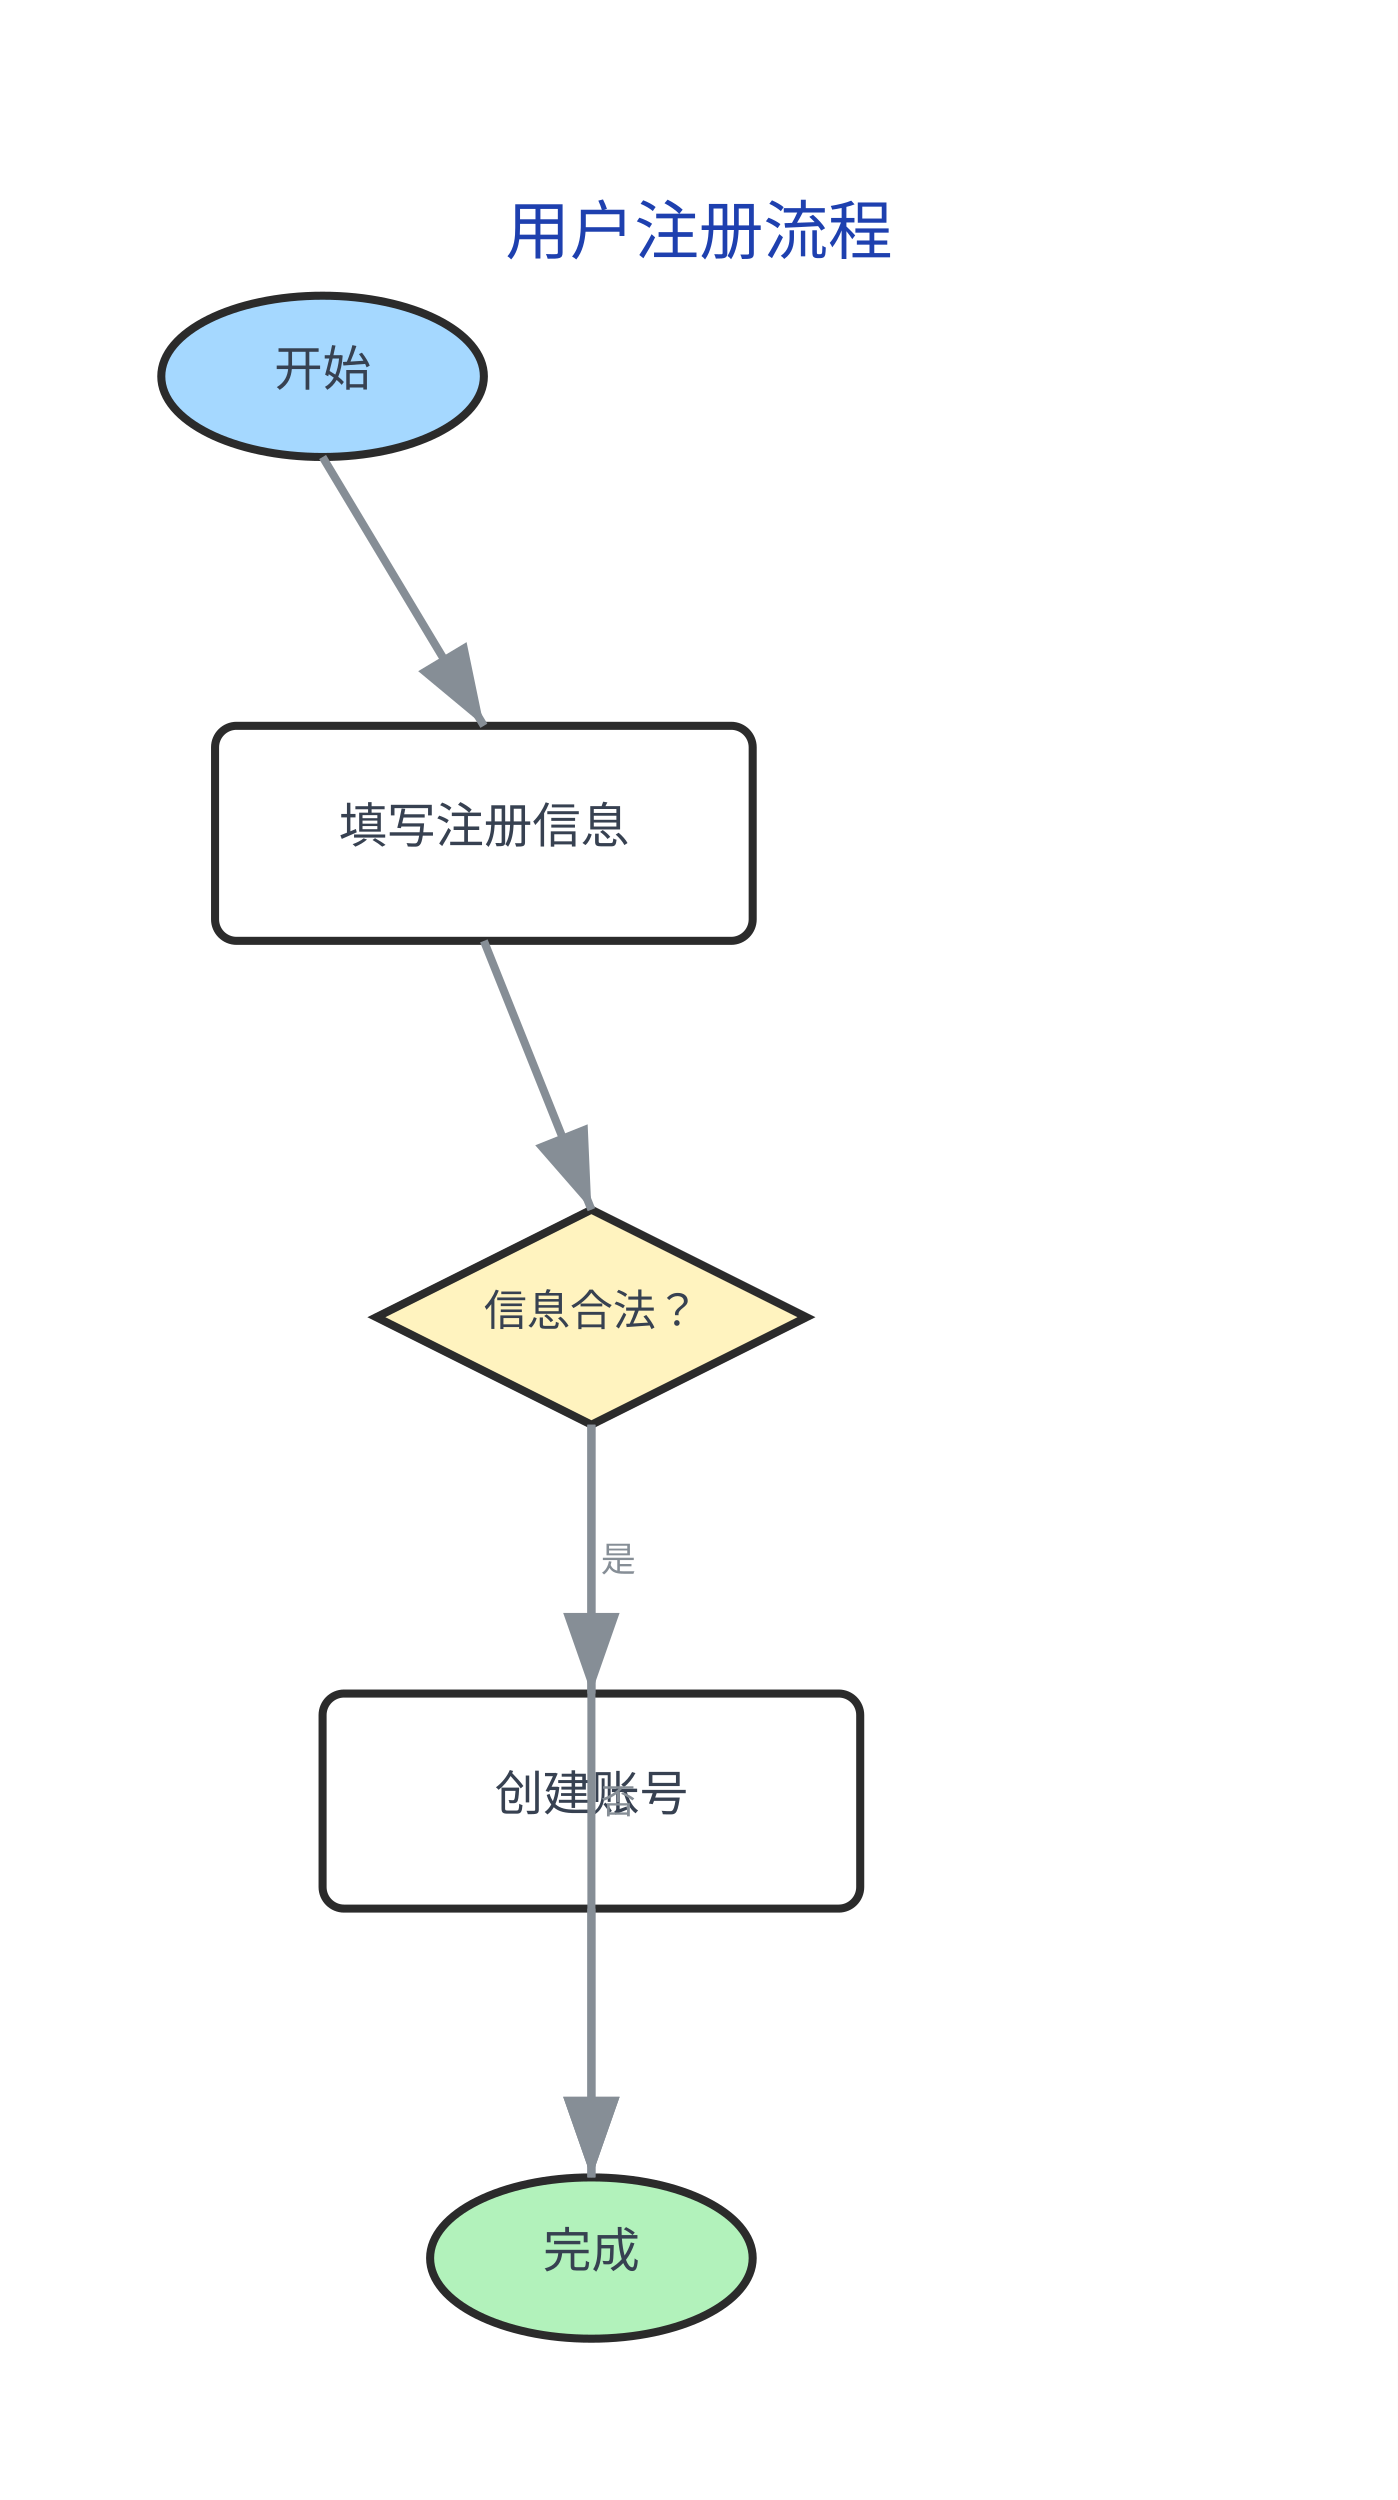
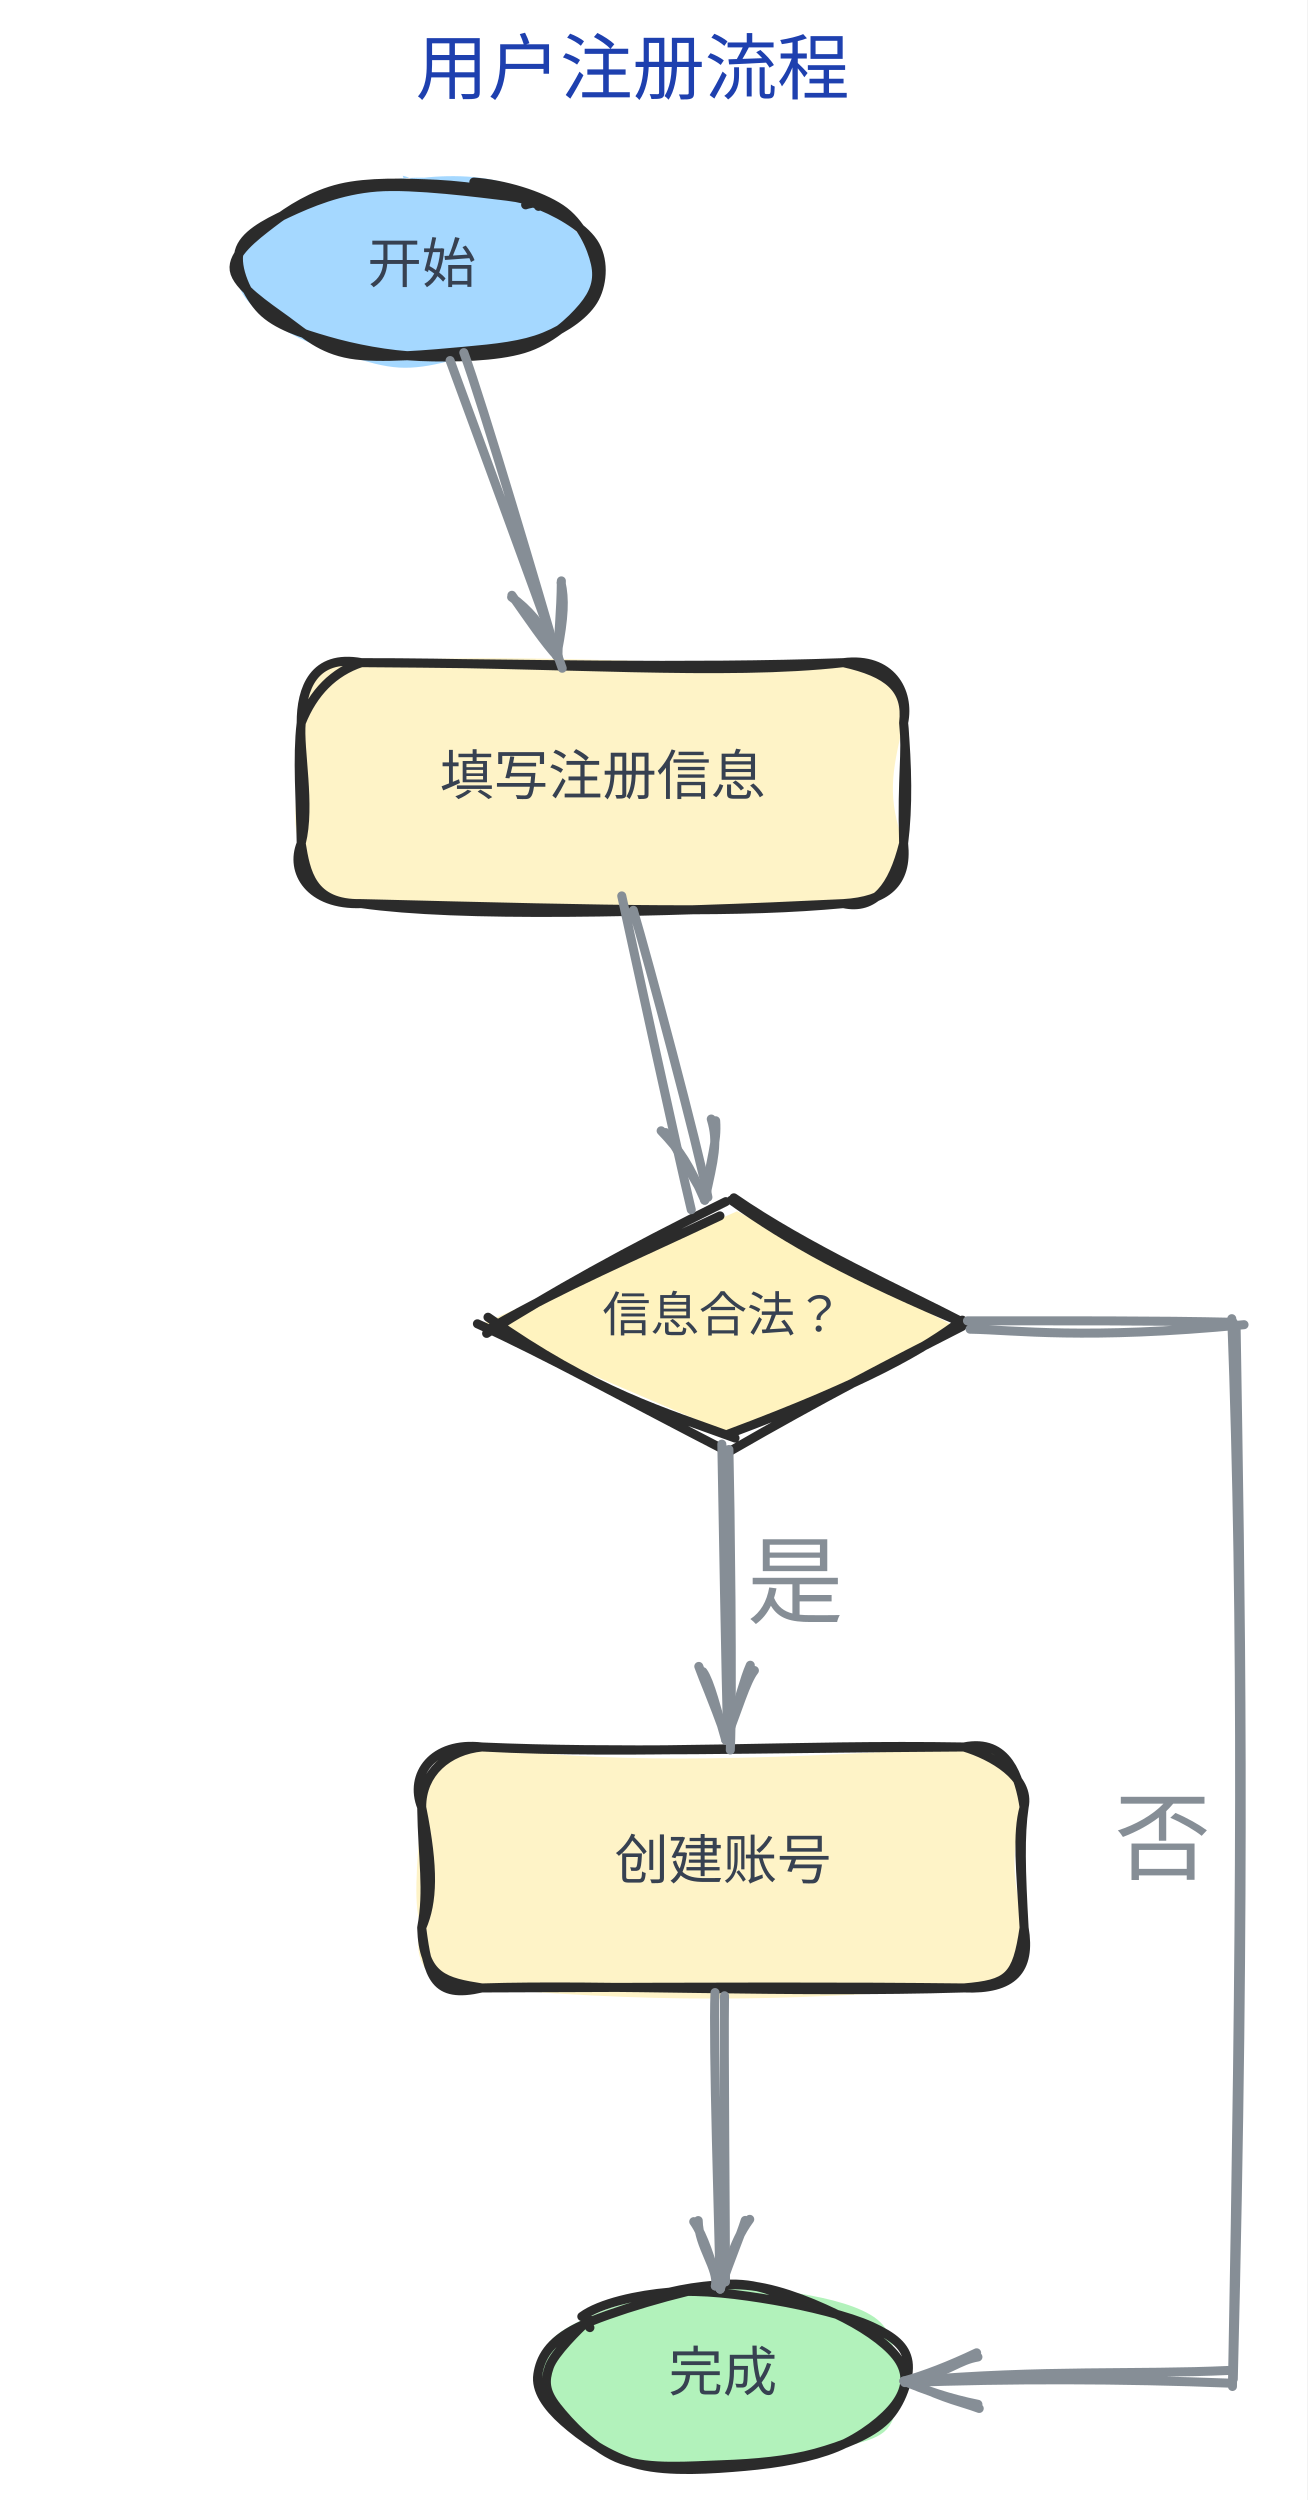
- <svg xmlns="http://www.w3.org/2000/svg" width="520" height="930" viewBox="-20 -50 520 930">
-   <rect x="-20" y="-50" width="520" height="930" fill="#ffffff" />
+ <svg xmlns="http://www.w3.org/2000/svg" version="1.1" viewBox="0 0 434 830" width="434" height="830" data-cjk-font="Ma Shan Zheng">
  <defs>
-     <marker id="arrowhead" markerWidth="10" markerHeight="7" refX="10" refY="3.5" orient="auto">
-       <polygon points="0 0, 10 3.5, 0 7" fill="#868e96" />
-     </marker>
+     <style class="style-fonts">
+       </style>
  </defs>
-   <ellipse cx="100" cy="90" rx="60" ry="30" fill="#a5d8ff" stroke="#2b2b2b" stroke-width="3" />
-   <text x="100" y="85.673" text-anchor="middle" dominant-baseline="central" font-size="18" font-family="&quot;Ma Shan Zheng&quot;, &quot;Long Cang&quot;, &quot;Liu Jian Mao Cao&quot;, &quot;Hannotate SC&quot;, &quot;HanziPen SC&quot;, &quot;Wawati SC&quot;, &quot;Kaiti SC&quot;, &quot;PingFang SC&quot;, sans-serif" fill="#374151">开始</text>
-   <rect x="60" y="220" width="200" height="80" fill="#ffffff" stroke="#2b2b2b" stroke-width="3" rx="8" />
-   <text x="160" y="255.673" text-anchor="middle" dominant-baseline="central" font-size="18" font-family="&quot;Ma Shan Zheng&quot;, &quot;Long Cang&quot;, &quot;Liu Jian Mao Cao&quot;, &quot;Hannotate SC&quot;, &quot;HanziPen SC&quot;, &quot;Wawati SC&quot;, &quot;Kaiti SC&quot;, &quot;PingFang SC&quot;, sans-serif" fill="#374151">填写注册信息</text>
-   <polygon points="200,400 280,440 200,480 120,440" fill="#fff3bf" stroke="#2b2b2b" stroke-width="3" />
-   <text x="200" y="436.154" text-anchor="middle" dominant-baseline="central" font-size="16" font-family="&quot;Ma Shan Zheng&quot;, &quot;Long Cang&quot;, &quot;Liu Jian Mao Cao&quot;, &quot;Hannotate SC&quot;, &quot;HanziPen SC&quot;, &quot;Wawati SC&quot;, &quot;Kaiti SC&quot;, &quot;PingFang SC&quot;, sans-serif" fill="#374151">信息合法？</text>
-   <rect x="100" y="580" width="200" height="80" fill="#ffffff" stroke="#2b2b2b" stroke-width="3" rx="8" />
-   <text x="200" y="615.673" text-anchor="middle" dominant-baseline="central" font-size="18" font-family="&quot;Ma Shan Zheng&quot;, &quot;Long Cang&quot;, &quot;Liu Jian Mao Cao&quot;, &quot;Hannotate SC&quot;, &quot;HanziPen SC&quot;, &quot;Wawati SC&quot;, &quot;Kaiti SC&quot;, &quot;PingFang SC&quot;, sans-serif" fill="#374151">创建账号</text>
-   <ellipse cx="200" cy="790" rx="60" ry="30" fill="#b2f2bb" stroke="#2b2b2b" stroke-width="3" />
-   <text x="200" y="785.673" text-anchor="middle" dominant-baseline="central" font-size="18" font-family="&quot;Ma Shan Zheng&quot;, &quot;Long Cang&quot;, &quot;Liu Jian Mao Cao&quot;, &quot;Hannotate SC&quot;, &quot;HanziPen SC&quot;, &quot;Wawati SC&quot;, &quot;Kaiti SC&quot;, &quot;PingFang SC&quot;, sans-serif" fill="#374151">完成</text>
-   <path d="M100.0,120.0 L160.0,220.0" fill="none" stroke="#868e96" stroke-width="3" marker-end="url(#arrowhead)" />
-   <path d="M160.0,300.0 L200.0,400.0" fill="none" stroke="#868e96" stroke-width="3" marker-end="url(#arrowhead)" />
-   <path d="M200.0,480.0 L200.0,580.0" fill="none" stroke="#868e96" stroke-width="3" marker-end="url(#arrowhead)" />
-   <text x="210" y="529" text-anchor="middle" dominant-baseline="central" font-size="13" font-family="&quot;Ma Shan Zheng&quot;, &quot;Long Cang&quot;, &quot;Liu Jian Mao Cao&quot;, &quot;Hannotate SC&quot;, &quot;HanziPen SC&quot;, &quot;Wawati SC&quot;, &quot;Kaiti SC&quot;, &quot;PingFang SC&quot;, sans-serif" fill="#868e96">是</text>
-   <path d="M200.0,480.0 L200.0,760.0" fill="none" stroke="#868e96" stroke-width="3" marker-end="url(#arrowhead)" />
-   <text x="210" y="619" text-anchor="middle" dominant-baseline="central" font-size="13" font-family="&quot;Ma Shan Zheng&quot;, &quot;Long Cang&quot;, &quot;Liu Jian Mao Cao&quot;, &quot;Hannotate SC&quot;, &quot;HanziPen SC&quot;, &quot;Wawati SC&quot;, &quot;Kaiti SC&quot;, &quot;PingFang SC&quot;, sans-serif" fill="#868e96">否</text>
-   <path d="M200.0,660.0 L200.0,760.0" fill="none" stroke="#868e96" stroke-width="3" marker-end="url(#arrowhead)" />
-   <text x="240" y="34" text-anchor="middle" dominant-baseline="central" font-size="24" font-family="&quot;Ma Shan Zheng&quot;, &quot;Long Cang&quot;, &quot;Liu Jian Mao Cao&quot;, &quot;Hannotate SC&quot;, &quot;HanziPen SC&quot;, &quot;Wawati SC&quot;, &quot;Kaiti SC&quot;, &quot;PingFang SC&quot;, sans-serif" fill="#1e40af">用户注册流程</text>
+   <rect x="0" y="0" width="434" height="830" fill="#ffffff" />
+   <g stroke-linecap="round" transform="translate(80 60) rotate(0 60 30)">
+     <path d="M22.24 5.36 C29.98 1.78, 44.9 0.63, 55.82 0.34 C66.74 0.04, 78.56 0.89, 87.75 3.59 C96.95 6.3, 105.95 12.15, 110.98 16.58 C116.02 21, 118.19 25.03, 117.96 30.14 C117.72 35.25, 115.49 42.58, 109.57 47.23 C103.64 51.89, 92.98 56.08, 82.41 58.08 C71.85 60.08, 56.68 60.23, 46.16 59.25 C35.64 58.27, 26.94 55.93, 19.3 52.22 C11.65 48.52, 3 42.24, 0.29 37.02 C-2.42 31.79, -4.41 26.91, 3.04 20.89 C10.5 14.87, 33.74 4.36, 45.02 0.89 C56.3 -2.57, 70.4 -0.35, 70.72 0.1 M54.32 -0.07 C64.29 -1.96, 77.53 -2.24, 86.89 0.54 C96.25 3.32, 105.15 11.73, 110.49 16.64 C115.82 21.54, 119.16 25.13, 118.88 29.96 C118.61 34.8, 114.77 41.38, 108.84 45.66 C102.9 49.94, 92.65 52.92, 83.26 55.65 C73.88 58.38, 62.72 62.66, 52.51 62.04 C42.29 61.42, 30.23 56.04, 21.98 51.95 C13.73 47.86, 6.68 42.35, 3.03 37.5 C-0.61 32.65, -3.25 28.01, 0.12 22.83 C3.49 17.64, 14.23 10.03, 23.25 6.4 C32.27 2.77, 49.19 2.4, 54.26 1.06 C59.33 -0.28, 54.32 -1.59, 53.69 -1.64" stroke="none" stroke-width="0" fill="#a5d8ff" />
+     <path d="M77.32 0.45 C87.35 1.13, 99.43 4.83, 106.16 9.33 C112.88 13.84, 116.45 22.04, 117.67 27.49 C118.89 32.93, 117.44 37.31, 113.46 42.03 C109.48 46.74, 102.77 53.04, 93.79 55.77 C84.82 58.49, 70.45 58.8, 59.59 58.37 C48.73 57.93, 37.43 55.7, 28.64 53.14 C19.85 50.58, 11.71 47.95, 6.84 43.01 C1.98 38.06, -1.97 28.83, -0.56 23.48 C0.86 18.12, 7.72 14.43, 15.32 10.87 C22.93 7.31, 32.89 3.06, 45.06 2.11 C57.24 1.16, 79.44 4.09, 88.39 5.15 C97.34 6.22, 98.94 8.43, 98.79 8.51 M96.05 6.99 C104.84 10.09, 113.43 15.18, 117 20.49 C120.58 25.8, 120.2 33.64, 117.5 38.86 C114.81 44.08, 108.07 48.84, 100.8 51.8 C93.54 54.76, 84.67 55.67, 73.92 56.64 C63.17 57.6, 46.11 59.31, 36.29 57.59 C26.48 55.88, 21.45 51, 15.03 46.35 C8.6 41.69, -1.43 35.04, -2.24 29.68 C-3.04 24.32, 4.3 18.72, 10.19 14.19 C16.07 9.65, 23.89 4.64, 33.06 2.47 C42.23 0.31, 54.36 0.67, 65.2 1.19 C76.05 1.72, 93.24 4.48, 98.12 5.62 C103 6.76, 95.75 7.44, 94.51 8.01" stroke="#2b2b2b" stroke-width="3" fill="none" />
+   </g>
+   <g transform="translate(100 78) rotate(0 40 12)">
+     <text x="40" y="15.858" font-family="&quot;Ma Shan Zheng&quot;, &quot;Long Cang&quot;, &quot;Liu Jian Mao Cao&quot;, &quot;Hannotate SC&quot;, &quot;HanziPen SC&quot;, &quot;Wawati SC&quot;, &quot;Kaiti SC&quot;, &quot;PingFang SC&quot;, sans-serif" font-size="18px" fill="#374151" text-anchor="middle" style="white-space: pre;" direction="ltr" dominant-baseline="alphabetic">开始</text>
+   </g>
+   <g stroke-linecap="round" transform="translate(100 220) rotate(0 100 40)">
+     <path d="M20 0 C70.84 -3.89, 116.76 1.22, 180 0 C195.33 0.36, 197.96 2.58, 200 20 C195.88 37.03, 194.66 44.87, 200 60 C197.58 75.36, 198.07 76.29, 180 80 C150.86 82.05, 113.11 80.34, 20 80 C7.99 77.43, -3.74 71.68, 0 60 C-4.75 53.27, 0.52 38.81, 0 20 C-4 8.49, 8.25 -5.52, 20 0" stroke="none" stroke-width="0" fill="#fef3c7" />
+     <path d="M20 0 C84.9 -0.07, 140.7 4.52, 180 0 M20 0 C71.19 0.31, 127.42 1.87, 180 0 M180 0 C194.9 3.32, 201.38 8.65, 200 20 M180 0 C195.85 -2.01, 202.16 9.56, 200 20 M200 20 C201.16 30.39, 199.34 37.01, 200 60 M200 20 C201.19 34.04, 201.55 47.91, 200 60 M200 60 C201.43 73.4, 194.1 79.14, 180 80 M200 60 C196.34 74.59, 190.36 82.24, 180 80 M180 80 C115.89 83.14, 51.96 84.6, 20 80 M180 80 C145.93 83.18, 108.99 82.25, 20 80 M20 80 C2.77 80.66, -3.88 69.39, 0 60 M20 80 C3.29 80.38, 1.53 69.3, 0 60 M0 60 C3.19 47.52, -0.84 28.51, 0 20 M0 60 C-0.2 46.62, -1.39 31.16, 0 20 M0 20 C-0.05 8.69, 4.14 -2.93, 20 0 M0 20 C4 9.91, 10.77 3.05, 20 0" stroke="#2b2b2b" stroke-width="3" fill="none" />
+   </g>
+   <g transform="translate(120 248) rotate(0 80 12)">
+     <text x="80" y="15.858" font-family="&quot;Ma Shan Zheng&quot;, &quot;Long Cang&quot;, &quot;Liu Jian Mao Cao&quot;, &quot;Hannotate SC&quot;, &quot;HanziPen SC&quot;, &quot;Wawati SC&quot;, &quot;Kaiti SC&quot;, &quot;PingFang SC&quot;, sans-serif" font-size="18px" fill="#374151" text-anchor="middle" style="white-space: pre;" direction="ltr" dominant-baseline="alphabetic">填写注册信息</text>
+   </g>
+   <g stroke-linecap="round" transform="translate(160 400) rotate(0 80 40)">
+     <path d="M84.7 2.14 L157.9 40.85 L83.61 76.65 L-1.36 40.17" stroke="none" stroke-width="0" fill="#fff3bf" fill-rule="evenodd" />
+     <path d="M83.64 -2.32 C107.81 14.41, 140.2 28.89, 159.42 38.89 M82.78 -1.54 C101.94 12.16, 122.44 23.55, 161.64 40.02 M159.48 38.29 C147.02 47.63, 129.08 58.45, 81.68 76.16 M159.37 40.39 C135.92 52.33, 112.91 64.17, 82.57 81.67 M84.03 77.43 C60.56 68.79, 37.71 62.53, 2.01 37.32 M80.85 81.55 C50.14 65.76, 20.22 49.29, -1.5 39.5 M3.5 40.56 C27.6 26.74, 50.23 17.33, 79.02 3.67 M1.56 42.69 C22.37 29.6, 47.5 15.37, 80.97 -1.06" stroke="#2b2b2b" stroke-width="3" fill="none" />
+   </g>
+   <g transform="translate(180 428) rotate(0 60 12)">
+     <text x="60" y="14.096" font-family="&quot;Ma Shan Zheng&quot;, &quot;Long Cang&quot;, &quot;Liu Jian Mao Cao&quot;, &quot;Hannotate SC&quot;, &quot;HanziPen SC&quot;, &quot;Wawati SC&quot;, &quot;Kaiti SC&quot;, &quot;PingFang SC&quot;, sans-serif" font-size="16px" fill="#374151" text-anchor="middle" style="white-space: pre;" direction="ltr" dominant-baseline="alphabetic">信息合法？</text>
+   </g>
+   <g stroke-linecap="round" transform="translate(140 580) rotate(0 100 40)">
+     <path d="M20 0 C58.27 5.16, 104.69 5.02, 180 0 C194.84 1.9, 198.33 1.81, 200 20 C195.07 36.57, 196.45 43.3, 200 60 C205.56 78.26, 190.54 77.02, 180 80 C129.37 83.38, 88.78 85.88, 20 80 C5.33 83.61, -4.68 71.34, 0 60 C-2.87 53.8, -1.79 39.98, 0 20 C0.26 6.08, 9.48 -3.92, 20 0" stroke="none" stroke-width="0" fill="#fef3c7" />
+     <path d="M20 0 C72.01 2.78, 124.8 -0.99, 180 0 M20 0 C64.69 1.93, 110.69 0.46, 180 0 M180 0 C194.7 -3, 198.5 10.29, 200 20 M180 0 C189.18 2.75, 202.21 10.03, 200 20 M200 20 C197.55 28.89, 198.86 40.59, 200 60 M200 20 C198.62 29.28, 198.93 40.94, 200 60 M200 60 C197.57 76.57, 194.83 78.73, 180 80 M200 60 C202.4 74.04, 196.38 80.69, 180 80 M180 80 C122.21 81.8, 59.67 78.71, 20 80 M180 80 C141.82 79.55, 102.16 79.64, 20 80 M20 80 C7.94 78.08, 0.49 76.66, 0 60 M20 80 C4.11 83.71, 2.11 76.33, 0 60 M0 60 C3.69 51.48, 4.12 40.54, 0 20 M0 60 C2.37 47.36, 0.28 37.5, 0 20 M0 20 C-0.06 8.55, 8.79 1.09, 20 0 M0 20 C-4.32 9.27, 3.68 -1.93, 20 0" stroke="#2b2b2b" stroke-width="3" fill="none" />
+   </g>
+   <g transform="translate(160 608) rotate(0 80 12)">
+     <text x="80" y="15.858" font-family="&quot;Ma Shan Zheng&quot;, &quot;Long Cang&quot;, &quot;Liu Jian Mao Cao&quot;, &quot;Hannotate SC&quot;, &quot;HanziPen SC&quot;, &quot;Wawati SC&quot;, &quot;Kaiti SC&quot;, &quot;PingFang SC&quot;, sans-serif" font-size="18px" fill="#374151" text-anchor="middle" style="white-space: pre;" direction="ltr" dominant-baseline="alphabetic">创建账号</text>
+   </g>
+   <g stroke-linecap="round" transform="translate(180 760) rotate(0 60 30)">
+     <path d="M17.39 11.44 C23.63 7.37, 34.77 1.21, 44.64 -0.56 C54.51 -2.33, 66.3 -1.05, 76.62 0.82 C86.94 2.69, 99.38 6.17, 106.56 10.67 C113.73 15.17, 118.27 22.29, 119.65 27.82 C121.04 33.35, 119.61 39.38, 114.86 43.87 C110.12 48.37, 100.66 52.32, 91.19 54.79 C81.72 57.26, 68.92 58.63, 58.04 58.68 C47.15 58.73, 34.57 57.95, 25.89 55.09 C17.2 52.23, 10.29 46.21, 5.94 41.53 C1.59 36.85, -3.64 32.88, -0.22 27.01 C3.2 21.13, 20.16 10.05, 26.46 6.29 C32.75 2.53, 37.01 4.08, 37.55 4.46 M49.49 0.17 C60.04 -1.38, 75.05 -0.18, 85.33 1.46 C95.61 3.1, 105.84 5.76, 111.18 10.01 C116.52 14.26, 116.98 20.71, 117.37 26.94 C117.77 33.16, 118.97 42.78, 113.53 47.36 C108.09 51.94, 95.2 52.59, 84.76 54.43 C74.32 56.27, 60.83 58.44, 50.89 58.4 C40.95 58.35, 32.81 57.06, 25.1 54.17 C17.39 51.27, 8.69 46.66, 4.62 41.02 C0.56 35.39, -1.65 25.91, 0.71 20.36 C3.07 14.81, 10.67 11.19, 18.79 7.71 C26.9 4.22, 44.42 0.47, 49.4 -0.57 C54.38 -1.61, 48.15 0.45, 48.68 1.46" stroke="none" stroke-width="0" fill="#b2f2bb" />
+     <path d="M38.49 1.98 C47.55 -0.57, 59.46 -2.33, 69.78 -1.05 C80.1 0.23, 92.26 5.5, 100.42 9.67 C108.57 13.85, 115.9 19.25, 118.71 24.01 C121.52 28.76, 120.78 33.46, 117.28 38.21 C113.78 42.96, 106.04 49.07, 97.72 52.51 C89.39 55.95, 78.26 57.88, 67.35 58.84 C56.45 59.81, 42.32 60.8, 32.28 58.32 C22.24 55.83, 12.73 48.93, 7.11 43.93 C1.49 38.93, -2.24 33.53, -1.44 28.31 C-0.64 23.09, 1.96 17.54, 11.91 12.61 C21.87 7.67, 47.06 0.39, 58.31 -1.3 C69.56 -2.99, 79.17 1.46, 79.4 2.47 M13.16 9.08 C19.15 4.64, 31.72 1.9, 42.34 1 C52.96 0.1, 65.72 1.79, 76.89 3.69 C88.05 5.58, 101.91 8.97, 109.34 12.38 C116.77 15.79, 120.67 18.99, 121.47 24.15 C122.26 29.31, 119.25 38.28, 114.13 43.33 C109.01 48.38, 99.81 51.95, 90.75 54.44 C81.69 56.93, 70.49 57.92, 59.78 58.29 C49.08 58.66, 35.67 59.85, 26.53 56.65 C17.38 53.45, 8.94 44.23, 4.92 39.09 C0.89 33.95, 0.73 30.54, 2.36 25.83 C4 21.13, 12.46 13.04, 14.71 10.86 C16.96 8.68, 14.91 12.54, 15.85 12.77" stroke="#2b2b2b" stroke-width="3" fill="none" />
+   </g>
+   <g transform="translate(200 778) rotate(0 40 12)">
+     <text x="40" y="15.858" font-family="&quot;Ma Shan Zheng&quot;, &quot;Long Cang&quot;, &quot;Liu Jian Mao Cao&quot;, &quot;Hannotate SC&quot;, &quot;HanziPen SC&quot;, &quot;Wawati SC&quot;, &quot;Kaiti SC&quot;, &quot;PingFang SC&quot;, sans-serif" font-size="18px" fill="#374151" text-anchor="middle" style="white-space: pre;" direction="ltr" dominant-baseline="alphabetic">完成</text>
+   </g>
+   <g stroke-linecap="round">
+     <g transform="translate(150.5882 120) rotate(0 17.64706 50)">
+       <path d="M-1.16 -0.3 C5 16.5, 30.19 84.77, 36.07 101.86 M3.4 -2.93 C9.35 12.99, 29.54 81.05, 34.26 97.86" stroke="#868e96" stroke-width="3" fill="none" />
+     </g>
+     <g transform="translate(150.5882 120) rotate(0 17.64706 50)">
+       <path d="M19.27 78.25 C24.83 82.31, 29.04 87.09, 34.42 96.63 M19.36 77.64 C25.26 85.98, 30.15 93.34, 34.63 98.11" stroke="#868e96" stroke-width="3" fill="none" />
+     </g>
+     <g transform="translate(150.5882 120) rotate(0 17.64706 50)">
+       <path d="M35.69 73.47 C36.88 78.74, 36.72 84.79, 34.42 96.63 M35.78 72.85 C35.73 82.88, 34.67 91.97, 34.63 98.11" stroke="#868e96" stroke-width="3" fill="none" />
+     </g>
+   </g>
+   <mask />
+   <g stroke-linecap="round">
+     <g transform="translate(208.8889 300) rotate(0 11.11111 50)">
+       <path d="M-2.47 -2.56 C1.2 14.22, 16.43 84.41, 20.61 101.62 M1.38 2.22 C6.11 18.11, 22.87 80.5, 26.14 97.49" stroke="#868e96" stroke-width="3" fill="none" />
+     </g>
+     <g transform="translate(208.8889 300) rotate(0 11.11111 50)">
+       <path d="M10.61 75.43 C17.08 82.19, 19.82 86.54, 25.07 98.46 M12.06 76 C16.54 82.38, 18.37 85.87, 25.18 97.65" stroke="#868e96" stroke-width="3" fill="none" />
+     </g>
+     <g transform="translate(208.8889 300) rotate(0 11.11111 50)">
+       <path d="M27.25 71.52 C29.59 79.11, 28.19 84.43, 25.07 98.46 M28.71 72.09 C29.24 79.5, 27.13 83.92, 25.18 97.65" stroke="#868e96" stroke-width="3" fill="none" />
+     </g>
+   </g>
+   <mask />
+   <g stroke-linecap="round">
+     <g transform="translate(240 480) rotate(0 0 50)">
+       <path d="M2 1.24 C2.42 18.47, 3.25 84.47, 2.46 101 M-0.35 -0.55 C-0.09 16.03, 1.07 79.14, 1.56 96.53" stroke="#868e96" stroke-width="3" fill="none" />
+     </g>
+     <g transform="translate(240 480) rotate(0 0 50)">
+       <path d="M-6.63 75 C-4.28 78.19, -1.96 87.87, 0.95 97.69 M-8 73.25 C-6.37 77.83, -3.88 83.2, 1.22 97.32" stroke="#868e96" stroke-width="3" fill="none" />
+     </g>
+     <g transform="translate(240 480) rotate(0 0 50)">
+       <path d="M10.46 74.61 C7.69 78.04, 4.9 87.83, 0.95 97.69 M9.1 72.86 C7.05 77.49, 5.88 82.95, 1.22 97.32" stroke="#868e96" stroke-width="3" fill="none" />
+     </g>
+   </g>
+   <mask />
+   <g transform="translate(226 508.4) rotate(0 38 21.6)">
+     <text x="38" y="28.192" font-family="&quot;Ma Shan Zheng&quot;, &quot;Long Cang&quot;, &quot;Liu Jian Mao Cao&quot;, &quot;Hannotate SC&quot;, &quot;HanziPen SC&quot;, &quot;Wawati SC&quot;, &quot;Kaiti SC&quot;, &quot;PingFang SC&quot;, sans-serif" font-size="32px" fill="#868e96" text-anchor="middle" style="white-space: pre;" direction="ltr" dominant-baseline="alphabetic">是</text>
+   </g>
+   <g stroke-linecap="round">
+     <g transform="translate(320 440) rotate(0 35 175)">
+       <path d="M2.06 1.29 C17.2 1.54, 40.16 4.89, 93.02 -0.2 M1.2 -1.48 C32.42 -1.46, 64.93 -1.61, 89.42 -0.99 M88.95 -2.2 C92.8 100.15, 91.97 202.83, 89.17 352.31 M90.39 0.56 C91.82 90.45, 93.72 180.92, 89.45 349.86 M88.17 346.98 C57.05 348.42, 26.88 346.64, -17.12 350.38 M88.89 351.23 C51.84 349.77, 15.11 349.73, -19.63 351.01" stroke="#868e96" stroke-width="3" fill="none" />
+     </g>
+     <g transform="translate(320 440) rotate(0 35 175)">
+       <path d="M4.67 342.52 C-1.77 343.6, -4.38 347.16, -18.12 350.91 M4.24 341.13 C-4.85 345.47, -13.34 348.71, -19.92 350.51" stroke="#868e96" stroke-width="3" fill="none" />
+     </g>
+     <g transform="translate(320 440) rotate(0 35 175)">
+       <path d="M5.1 359.61 C-1.58 357.16, -4.27 357.19, -18.12 350.91 M4.67 358.23 C-4.65 356.38, -13.29 353.42, -19.92 350.51" stroke="#868e96" stroke-width="3" fill="none" />
+     </g>
+   </g>
+   <mask />
+   <g transform="translate(348 593.4) rotate(0 38 21.6)">
+     <text x="38" y="28.192" font-family="&quot;Ma Shan Zheng&quot;, &quot;Long Cang&quot;, &quot;Liu Jian Mao Cao&quot;, &quot;Hannotate SC&quot;, &quot;HanziPen SC&quot;, &quot;Wawati SC&quot;, &quot;Kaiti SC&quot;, &quot;PingFang SC&quot;, sans-serif" font-size="32px" fill="#868e96" text-anchor="middle" style="white-space: pre;" direction="ltr" dominant-baseline="alphabetic">否</text>
+   </g>
+   <g stroke-linecap="round">
+     <g transform="translate(240 660) rotate(0 0 50)">
+       <path d="M0.54 2.59 C0.28 18.52, 0.88 80.99, 0.86 97.58 M-2.61 1.53 C-3.39 17.55, -1.15 83.86, -0.92 99.9" stroke="#868e96" stroke-width="3" fill="none" />
+     </g>
+     <g transform="translate(240 660) rotate(0 0 50)">
+       <path d="M-8.19 77.23 C-8.08 85.86, -1.31 93.37, -2.5 98.94 M-9.68 77.59 C-6.22 82.5, -4.33 89.54, -0.89 99.99" stroke="#868e96" stroke-width="3" fill="none" />
+     </g>
+     <g transform="translate(240 660) rotate(0 0 50)">
+       <path d="M8.91 76.82 C2.42 85.64, 2.59 93.31, -2.5 98.94 M7.41 77.18 C5.81 82.32, 2.64 89.48, -0.89 99.99" stroke="#868e96" stroke-width="3" fill="none" />
+     </g>
+   </g>
+   <mask />
+   <g transform="translate(10 10) rotate(0 200 15)">
+     <text x="200" y="21.144" font-family="&quot;Ma Shan Zheng&quot;, &quot;Long Cang&quot;, &quot;Liu Jian Mao Cao&quot;, &quot;Hannotate SC&quot;, &quot;HanziPen SC&quot;, &quot;Wawati SC&quot;, &quot;Kaiti SC&quot;, &quot;PingFang SC&quot;, sans-serif" font-size="24px" fill="#1e40af" text-anchor="middle" style="white-space: pre;" direction="ltr" dominant-baseline="alphabetic">用户注册流程</text>
+   </g>
</svg>
